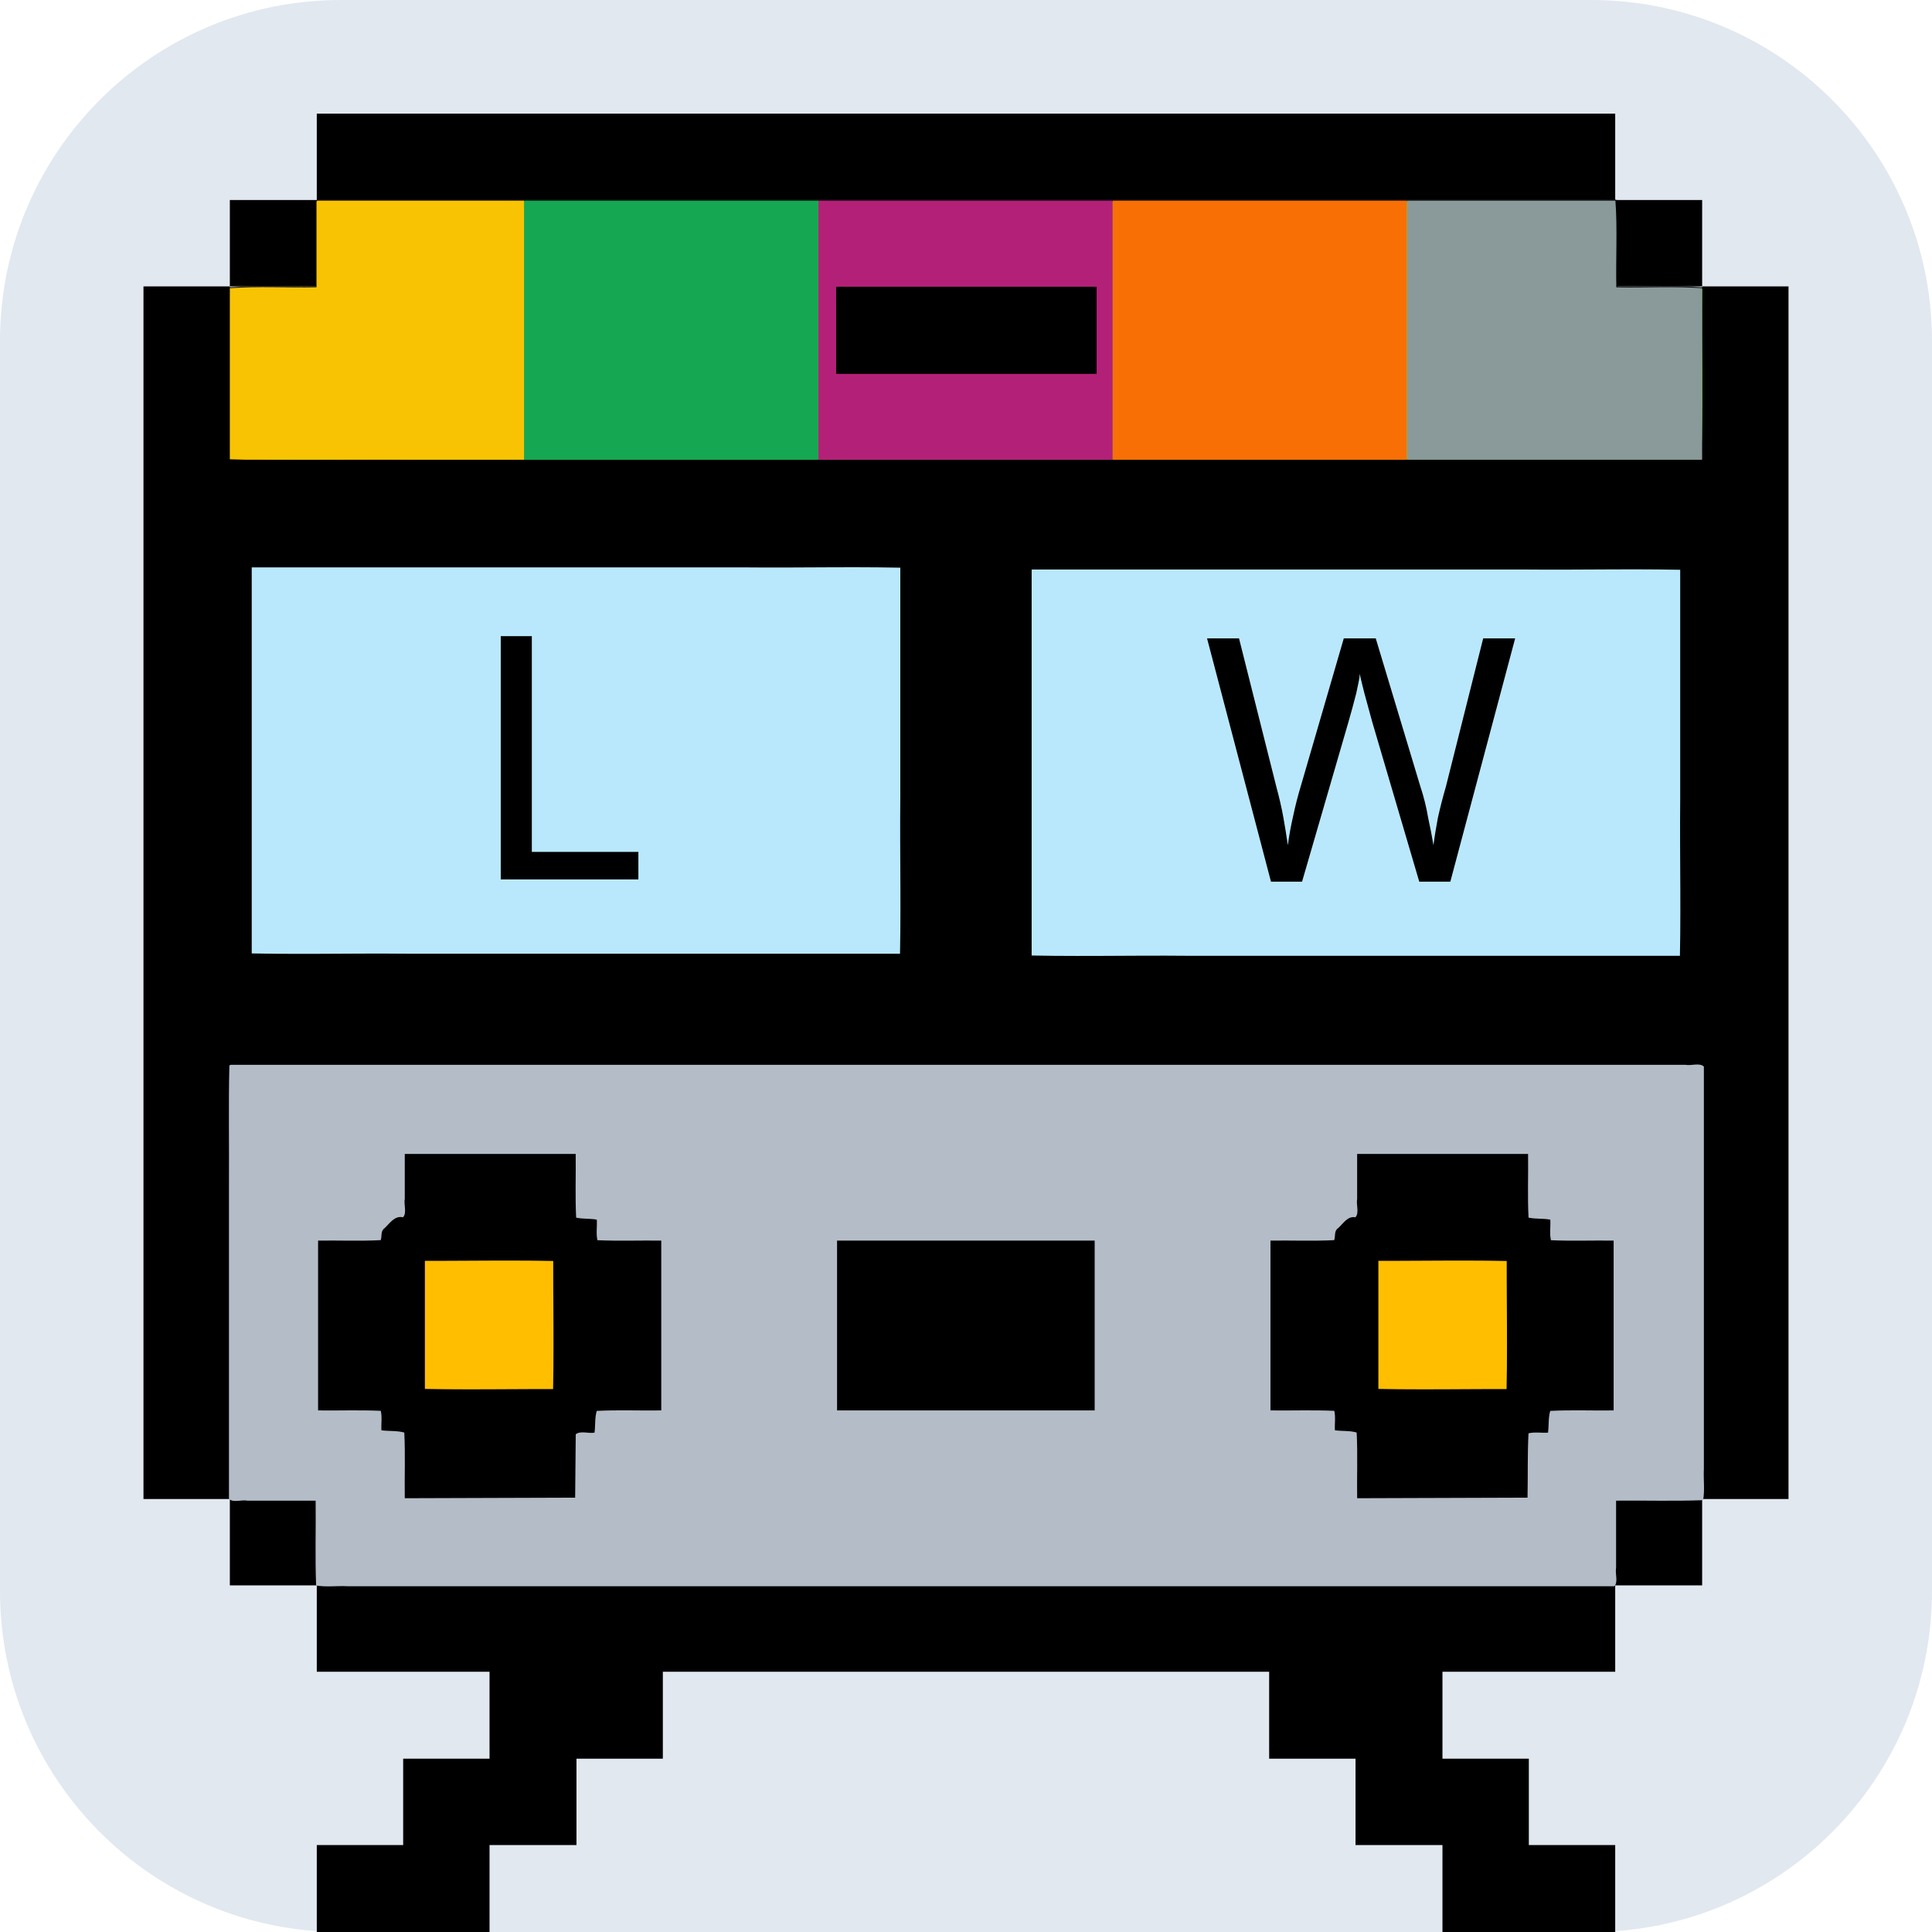
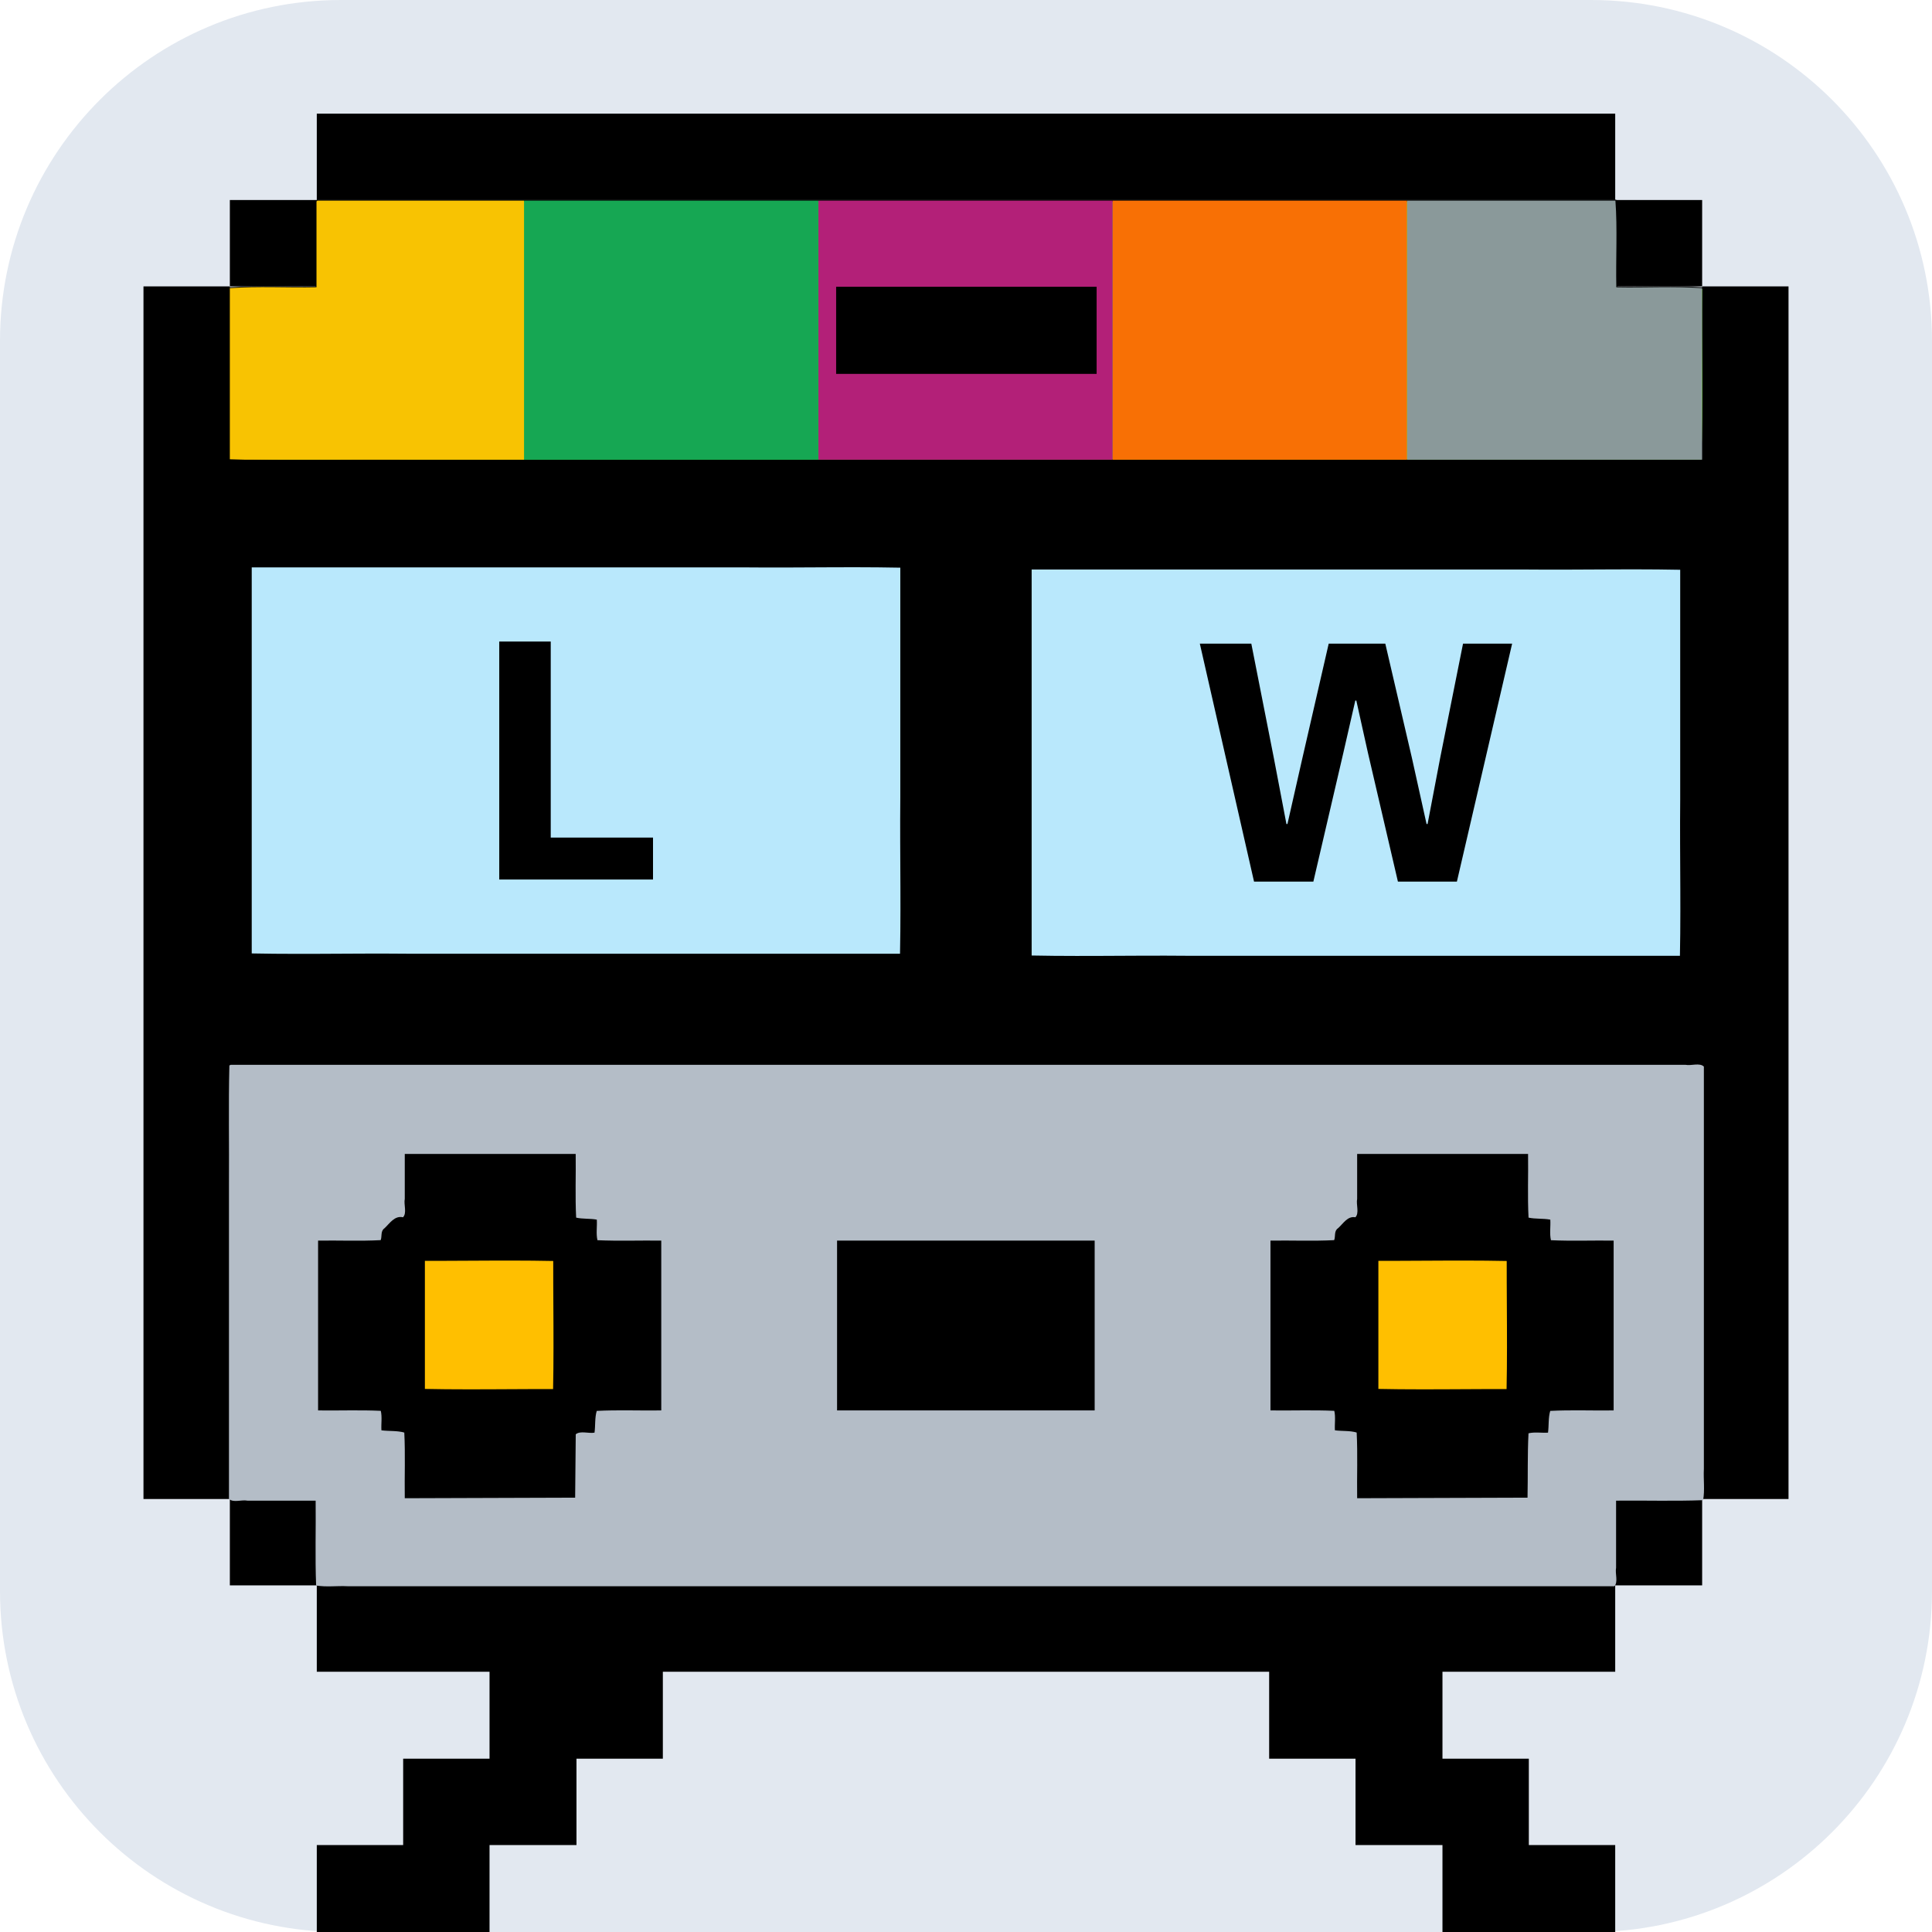
<svg xmlns="http://www.w3.org/2000/svg" width="1024" height="1024" viewBox="-1 -2 34 34" version="1.1" id="svg2">
  <defs id="defs2">
    <clipPath clipPathUnits="userSpaceOnUse" id="clipPath68">
      <path style="fill:#66ff00;stroke:#000000;stroke-width:0.031;stroke-linecap:round;stroke-dasharray:none" d="m 4.571,6.522 c 0,0.503 0,1.007 0,1.51 -0.506,0.011 -1.03,-0.021 -1.525,0.016 0,1.004 0,2.008 0,3.012 1.035,0.037 2.099,0.005 3.145,0.016 7.588,0 15.176,0 22.764,0 0.037,-0.996 0.005,-2.02 0.016,-3.027 -0.496,-0.037 -1.019,-0.005 -1.525,-0.016 -0.011,-0.506 0.021,-1.03 -0.016,-1.525 -7.614,0 -15.228,0 -22.843,0 z M 16.008,8.024 c 0.764,0 1.528,0 2.292,0 0,0.511 0,1.022 0,1.533 -1.528,0 -3.056,0 -4.584,0 0,-0.511 0,-1.022 0,-1.533 0.764,0 1.528,0 2.292,0 z" id="path69" />
    </clipPath>
  </defs>
  <rect x="-1" y="-2" width="34" height="34" rx="6" fill="#e2e8f0" />
  <path fill="#000000" d="M3.045 16.76h25.91v7.62h1.52V3.04h-1.52v3.05H3.045V3.04h-1.52v21.34h1.52Zm13.72-9.15h12.19v7.62h-12.19Zm-13.72 0h12.19v7.62H3.045Z" id="path1" />
  <path fill="#000000" d="M27.425 24.38h1.53v1.52h-1.53Zm0-22.86h1.53v1.52h-1.53Zm-1.52 18.29h1.52v3.04h-1.52ZM4.575 25.9v1.52h3.04v1.53h-1.52v1.52h-1.52V32h3.04v-1.53h1.53v-1.52h1.52v-1.53h10.67v1.53h1.52v1.52h1.53V32h3.04v-1.53h-1.52v-1.52h-1.52v-1.53h3.04V25.9zm18.28-7.62h3.05v1.53h-3.05Zm0 4.57h3.05v1.53h-3.05Zm-1.52-3.04h1.52v3.04h-1.52Zm-7.62 0h4.57v3.04h-4.57Zm0-16.77h4.57v1.53h-4.57Zm-4.57 16.77h1.52v3.04h-1.52Zm-3.05-1.53h3.05v1.53h-3.05Zm0 4.57h3.05v1.53h-3.05ZM4.575 0h22.85v1.52H4.575Zm0 19.81h1.52v3.04h-1.52Zm-1.53 4.57h1.53v1.52h-1.53Zm0-22.86h1.53v1.52h-1.53Z" id="path2" />
  <path style="fill:#66ff00;stroke:#000000;stroke-width:0.031;stroke-linecap:round;stroke-dasharray:none" d="m 4.57,1.545 c 0,0.503 0,1.007 0,1.51 -0.506,0.011 -1.03,-0.021 -1.525,0.016 0,1.004 0,2.008 0,3.012 1.035,0.037 2.099,0.005 3.145,0.016 7.588,0 15.176,0 22.764,0 0.037,-0.996 0.005,-2.02 0.016,-3.027 -0.496,-0.037 -1.019,-0.005 -1.525,-0.016 -0.011,-0.506 0.021,-1.03 -0.016,-1.525 -7.614,0 -15.228,0 -22.843,0 z M 16.006,3.047 c 0.764,0 1.528,0 2.292,0 0,0.511 0,1.022 0,1.533 -1.528,0 -3.056,0 -4.584,0 0,-0.511 0,-1.022 0,-1.533 0.764,0 1.528,0 2.292,0 z" id="path4" />
  <path style="fill:#b9e8fc;fill-opacity:1;stroke:#000000;stroke-width:0.782;stroke-linecap:round" d="m 3.039,7.61 c 0,2.516 0,5.033 0,7.549 1.035,0.037 2.099,0.005 3.145,0.016 3.012,0 6.024,0 9.035,0 0.037,-1.035 0.005,-2.099 0.016,-3.145 0,-1.473 0,-2.947 0,-4.42 -1.035,-0.037 -2.099,-0.005 -3.145,-0.016 -3.012,0 -6.024,0 -9.035,0 z" id="path7" />
  <path style="fill:#b9e8fc;fill-opacity:1;stroke:#000000;stroke-width:25.033;stroke-linecap:round" d="m 536.455,244.697 c 0,80.523 0,161.045 0,241.568 33.129,1.17 67.158,0.167 100.633,0.501 96.377,0 192.754,0 289.13,0 1.17,-33.129 0.167,-67.158 0.501,-100.633 0,-47.145 0,-94.291 0,-141.436 -33.129,-1.17 -67.158,-0.167 -100.633,-0.501 -96.377,0 -192.754,0 -289.13,0 z" id="path8" transform="scale(0.03125)" />
  <path style="fill:#ffbf00;fill-opacity:1;stroke:#000000;stroke-width:25.033;stroke-linecap:round" d="m 194.756,633.959 c 0,32.126 0,64.251 0,96.377 31.878,1.169 64.655,0.166 96.878,0.501 1.169,-31.878 0.166,-64.655 0.501,-96.878 -31.878,-1.169 -64.655,-0.166 -96.878,-0.501 z" id="path9" transform="scale(0.03125)" />
  <path style="fill:#ffbf00;fill-opacity:1;stroke:#000000;stroke-width:25.033;stroke-linecap:round" d="m 731.712,633.959 c 0,32.126 0,64.251 0,96.377 31.878,1.169 64.655,0.166 96.878,0.501 1.169,-31.878 0.166,-64.655 0.501,-96.878 -31.878,-1.169 -64.655,-0.166 -96.878,-0.501 z" id="path10" transform="scale(0.03125)" />
  <path style="opacity:1;fill:#b4bdc7;fill-opacity:1;stroke:none;stroke-width:0.626;stroke-linecap:round;stroke-dasharray:none" d="m 97.169,536.008 c -0.532,22.245 -0.075,44.662 -0.227,66.973 0,59.036 0,118.072 0,177.108 2.366,2.339 7.125,0.334 10.387,1 12.809,0 25.618,0 38.427,0 0.179,15.898 -0.357,31.956 0.267,47.755 5.524,1.037 11.819,0.127 17.63,0.434 237.813,0 475.626,0 713.438,0 2.339,-2.366 0.334,-7.125 1,-10.387 0,-12.6 0,-25.201 0,-37.801 16.315,-0.179 32.791,0.357 49.006,-0.267 1.037,-5.524 0.127,-11.819 0.434,-17.63 0,-75.516 0,-151.032 0,-226.548 -2.366,-2.339 -7.125,-0.334 -10.387,-1 -273.067,0 -546.135,0 -819.202,0 l -0.566,0.267 z m 146.902,49.824 c 16.042,0 32.085,0 48.127,0 0.178,11.935 -0.355,24.029 0.267,35.864 3.558,0.866 7.823,0.416 11.624,1.139 0.253,3.832 -0.501,7.889 0.364,11.584 11.898,0.534 23.969,0.073 35.933,0.227 0,31.876 0,63.752 0,95.629 -12.089,0.181 -24.339,-0.359 -36.328,0.267 -1.153,3.74 -0.713,8.225 -1.253,12.25 -3.342,0.614 -8.067,-1.246 -10.575,0.953 -0.139,11.882 -0.219,23.775 -0.337,35.662 -31.983,0.104 -63.967,0.209 -95.95,0.313 -0.179,-12.303 0.356,-24.766 -0.267,-36.97 -3.949,-1.161 -8.642,-0.72 -12.875,-1.264 -0.234,-3.636 0.471,-7.482 -0.364,-10.982 -11.69,-0.534 -23.552,-0.072 -35.308,-0.227 0,-31.876 0,-63.752 0,-95.629 11.726,-0.18 23.612,0.359 35.238,-0.267 0.871,-2.027 -0.204,-5.123 2.178,-6.701 2.939,-2.751 5.701,-7.259 10.398,-6.174 2.339,-2.366 0.334,-7.125 1,-10.387 0,-8.428 0,-16.856 0,-25.285 16.042,0 32.085,0 48.127,0 z m 536.33,0 c 16.042,0 32.085,0 48.127,0 0.179,11.935 -0.355,24.029 0.267,35.864 3.769,0.858 8.24,0.382 12.25,1.139 0.253,3.832 -0.501,7.889 0.364,11.584 11.69,0.534 23.552,0.072 35.308,0.227 0,31.876 0,63.752 0,95.629 -11.881,0.179 -23.921,-0.356 -35.703,0.267 -1.153,3.74 -0.713,8.225 -1.253,12.25 -3.637,0.234 -7.485,-0.471 -10.987,0.364 -0.628,12.003 -0.288,24.181 -0.55,36.25 -31.983,0.104 -63.967,0.209 -95.95,0.313 -0.179,-12.308 0.356,-24.776 -0.267,-36.985 -3.74,-1.155 -8.225,-0.717 -12.25,-1.26 -0.235,-3.632 0.472,-7.474 -0.364,-10.971 -11.898,-0.534 -23.969,-0.073 -35.933,-0.227 0,-31.876 0,-63.752 0,-95.629 11.935,-0.178 24.029,0.355 35.864,-0.267 0.871,-2.027 -0.204,-5.123 2.178,-6.701 2.858,-2.5 5.336,-7.011 9.772,-6.174 2.339,-2.366 0.334,-7.125 1,-10.387 0,-8.428 0,-16.856 0,-25.285 16.042,0 32.085,0 48.127,0 z m -268.478,48.814 c 24.178,0 48.356,0 72.534,0 0,31.876 0,63.752 0,95.629 -48.356,0 -96.712,0 -145.069,0 0,-31.876 0,-63.752 0,-95.629 24.178,0 48.356,0 72.534,0 z" id="path34" transform="scale(0.03125)" />
  <g id="g54" transform="translate(-0.001299,-4.9772)" clip-path="url(#clipPath68)">
    <path id="rect34" style="opacity:1;fill:#8a999a;fill-opacity:1;stroke-width:0.031;stroke-linecap:round" d="M 23.761,1.52 V 11.067 h 5.195 V 1.52 Z" />
    <path id="path54" style="opacity:1;fill:#f87005;fill-opacity:1;stroke-width:0.031;stroke-linecap:round" d="M 18.582,1.52 V 11.067 h 5.179 V 1.52 Z" />
    <path id="path53" style="opacity:1;fill:#b32078;fill-opacity:1;stroke-width:0.031;stroke-linecap:round" d="M 13.403,1.52 V 11.067 h 5.179 V 1.52 Z" />
    <path id="path52" style="opacity:1;fill:#16a753;fill-opacity:1;stroke-width:0.031;stroke-linecap:round" d="M 8.223,1.52 V 11.067 H 13.403 V 1.52 Z" />
    <path id="path51" style="opacity:1;fill:#f8c302;fill-opacity:1;stroke-width:0.031;stroke-linecap:round" d="M 3.044,1.52 V 11.067 H 8.223 V 1.52 Z" />
  </g>
-   <text xml:space="preserve" style="font-style:normal;font-variant:normal;font-weight:normal;font-stretch:normal;font-size:6px;font-family:'iMWritingQuat Nerd Font Propo';-inkscape-font-specification:'iMWritingQuat Nerd Font Propo, Normal';font-variant-ligatures:normal;font-variant-caps:normal;font-variant-numeric:normal;font-variant-east-asian:normal;writing-mode:lr-tb;direction:ltr;opacity:1;fill:#000000;fill-opacity:1;stroke:none;stroke-width:0.031;stroke-linecap:round;stroke-dasharray:none" x="7.234" y="13.478" id="text70">
-     <tspan id="tspan70" style="font-style:normal;font-variant:normal;font-weight:normal;font-stretch:normal;font-size:6px;font-family:'iMWritingQuat Nerd Font Propo';-inkscape-font-specification:'iMWritingQuat Nerd Font Propo, Normal';font-variant-ligatures:normal;font-variant-caps:normal;font-variant-numeric:normal;font-variant-east-asian:normal;fill:#000000;fill-opacity:1;stroke-width:0.031" x="7.234" y="13.478">L</tspan>
-   </text>
-   <text xml:space="preserve" style="font-style:normal;font-variant:normal;font-weight:normal;font-stretch:normal;font-size:6px;font-family:'iMWritingQuat Nerd Font Propo';-inkscape-font-specification:'iMWritingQuat Nerd Font Propo, Normal';font-variant-ligatures:normal;font-variant-caps:normal;font-variant-numeric:normal;font-variant-east-asian:normal;writing-mode:lr-tb;direction:ltr;fill:#000000;fill-opacity:1;stroke:none;stroke-width:0.031;stroke-linecap:round;stroke-dasharray:none" x="20.163" y="13.515" id="text70-8">
-     <tspan id="tspan72" x="20.163" y="13.515">W</tspan>
-   </text>
+   <path d="M 7.786,13.478 V 9.29 h 0.906 v 3.45 h 1.8 v 0.738 z" id="text70" style="fill:#000000;fill-opacity:1;stroke:none;stroke-width:0.031;stroke-linecap:round" aria-label="L" />
+   <path d="m 20.115,9.327 h 0.906 l 0.396,2.01 0.222,1.164 h 0.018 l 0.264,-1.164 0.462,-2.01 h 0.996 l 0.468,2.01 0.258,1.164 h 0.018 l 0.222,-1.164 0.402,-2.01 h 0.864 l -0.972,4.188 h -1.038 l -0.528,-2.268 -0.204,-0.918 h -0.018 l -0.21,0.918 -0.528,2.268 h -1.044 z" id="text70-8" style="fill:#000000;fill-opacity:1;stroke:none;stroke-width:0.031;stroke-linecap:round" aria-label="W" />
</svg>
